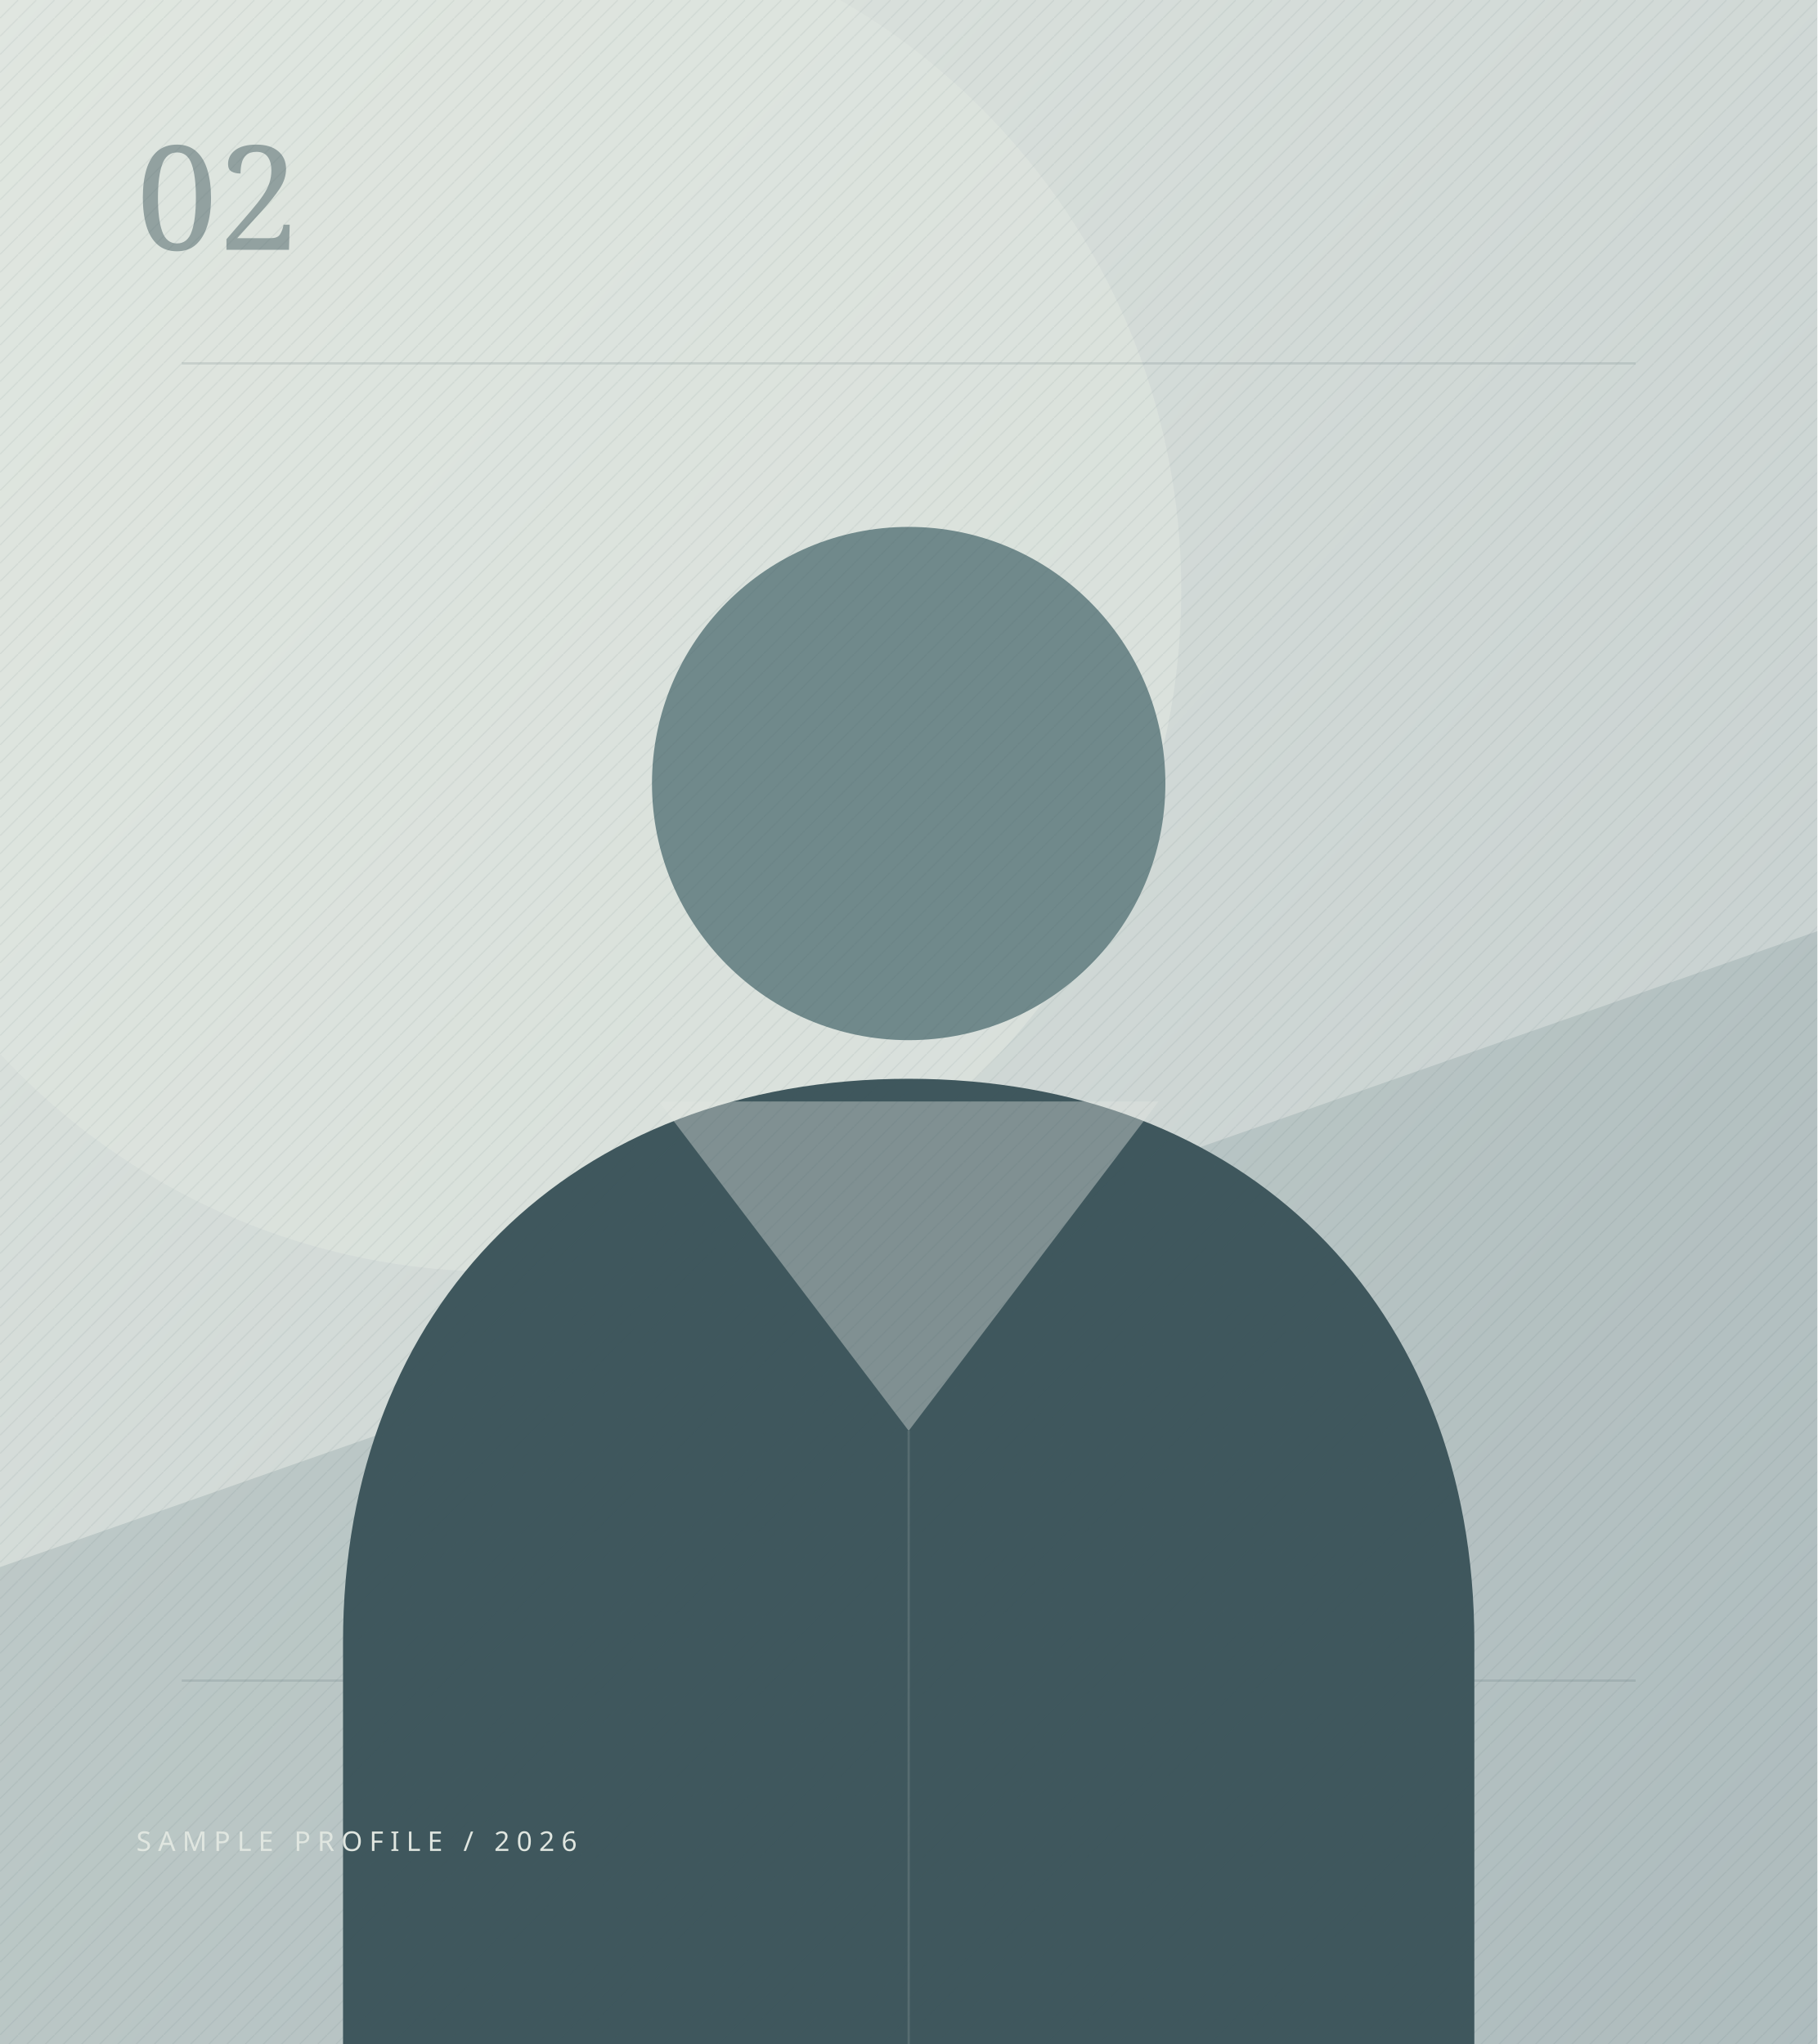
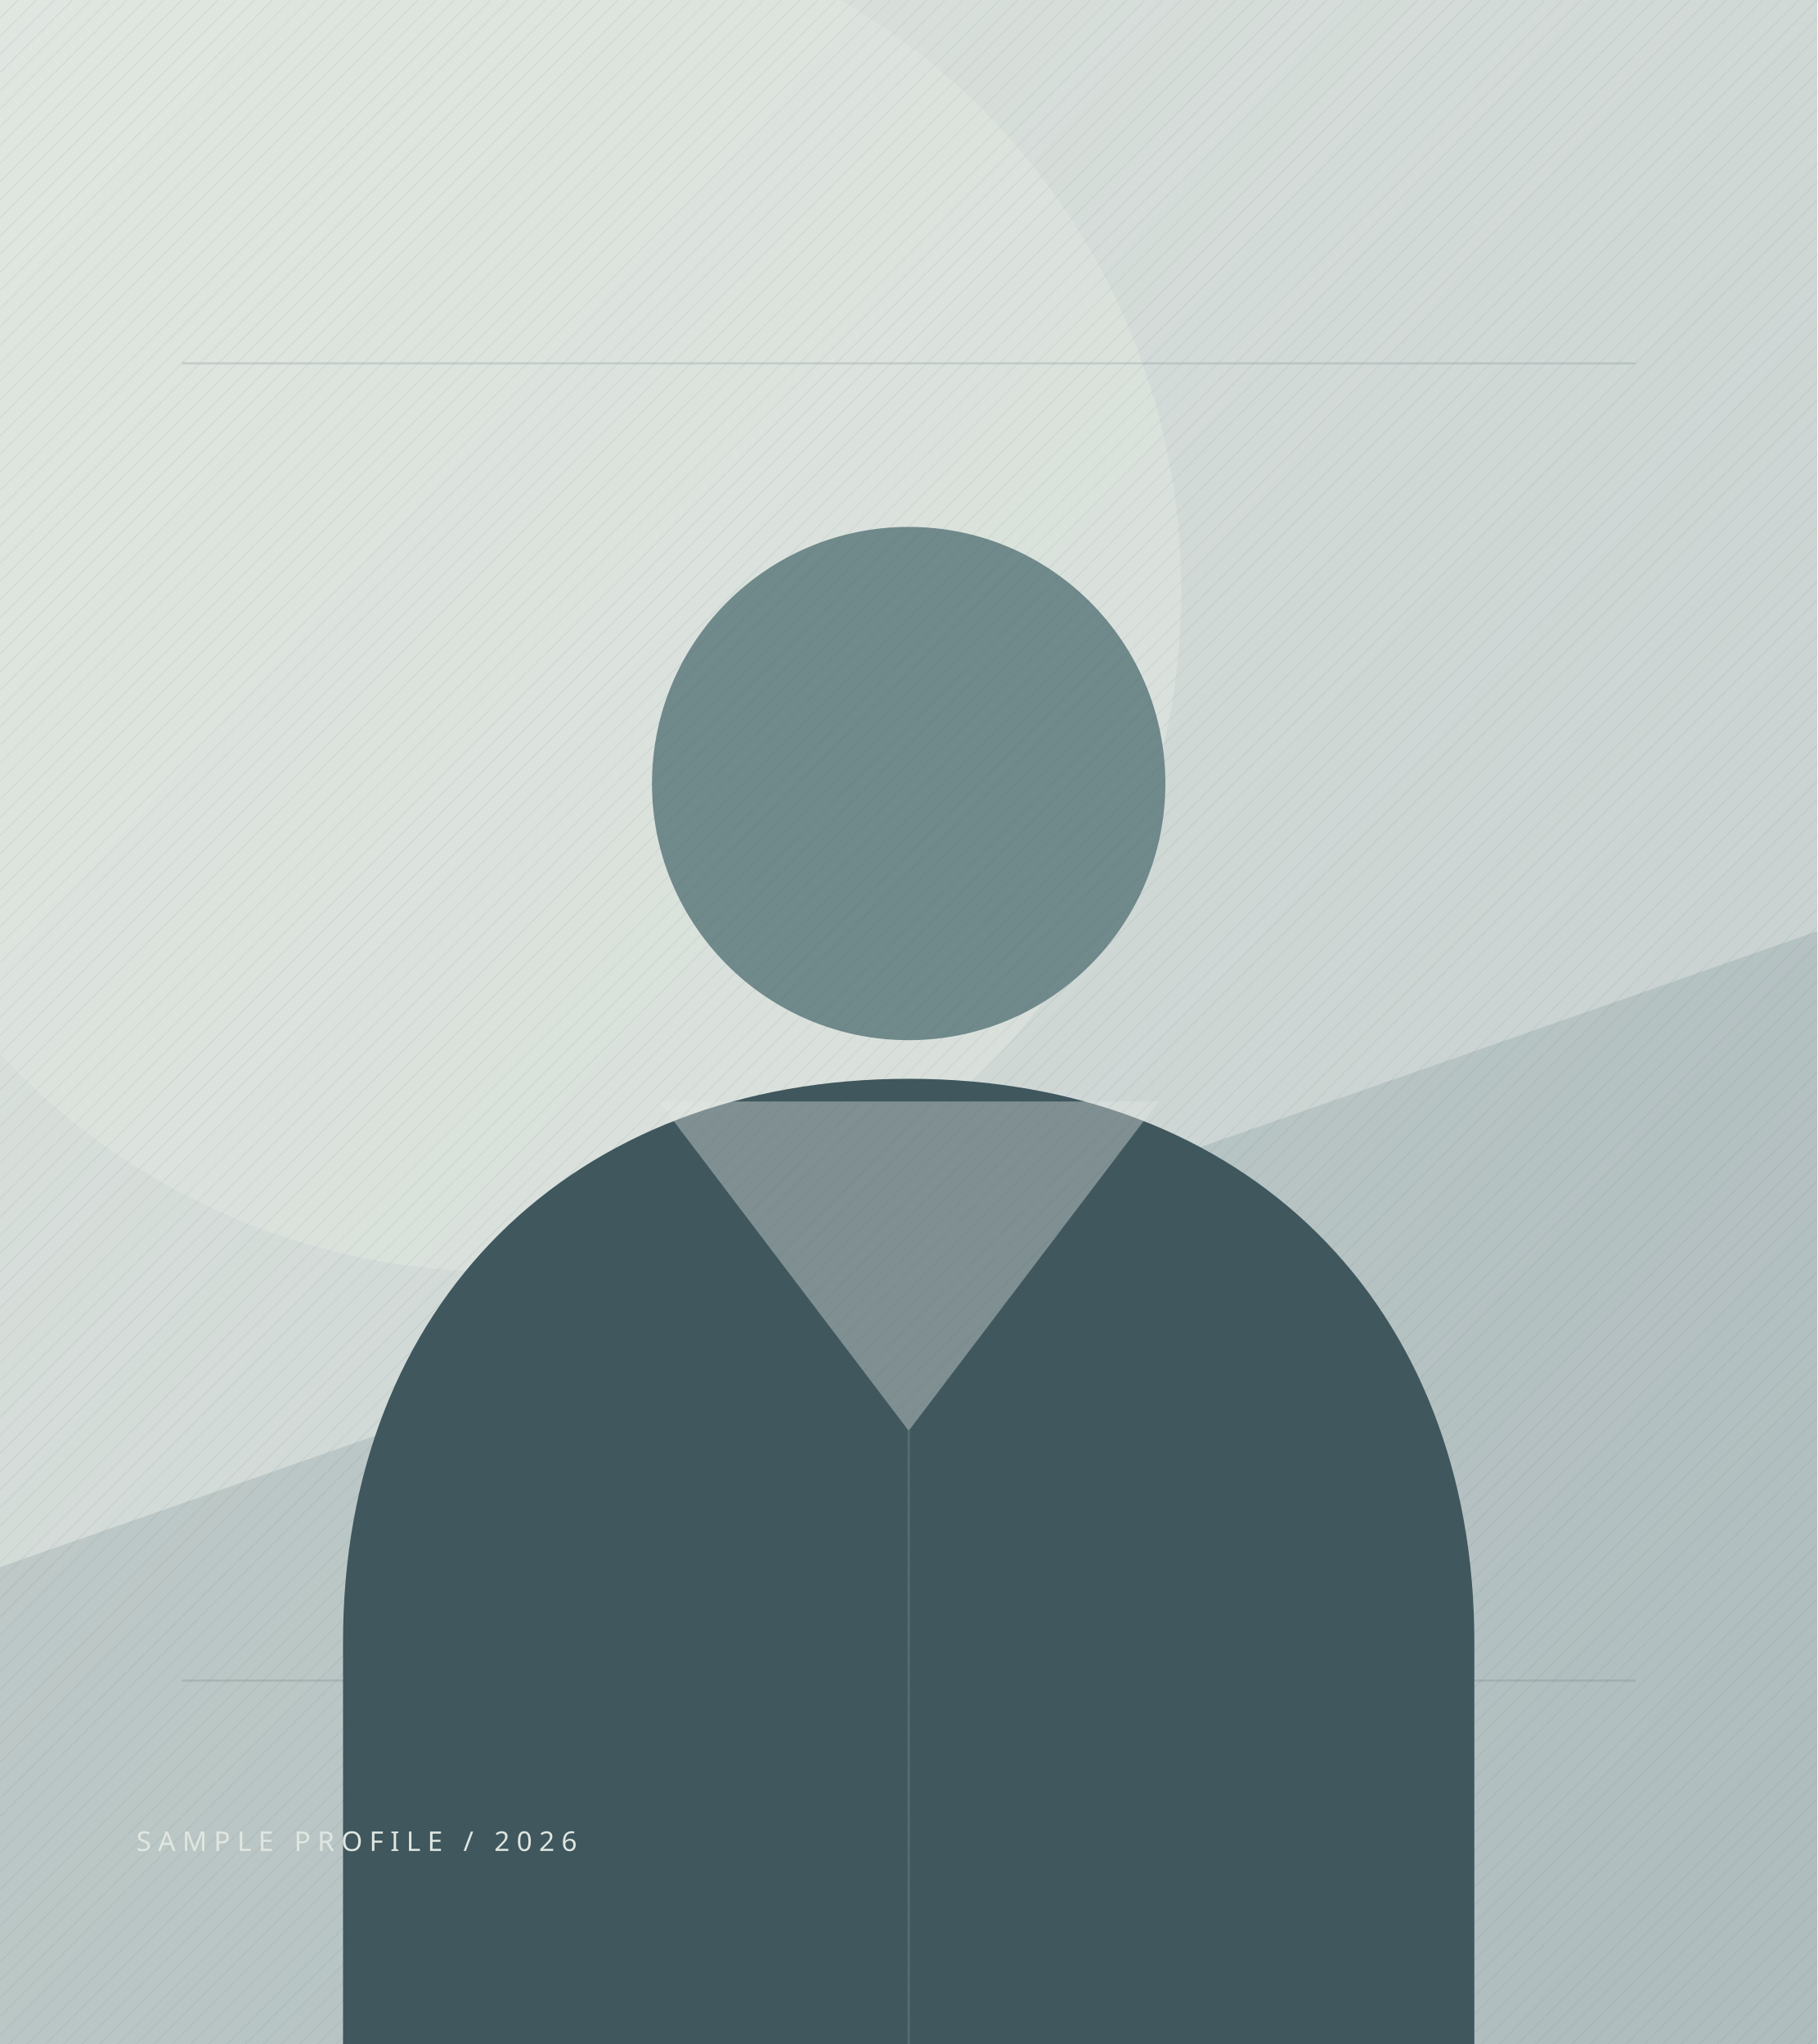
<svg xmlns="http://www.w3.org/2000/svg" viewBox="0 0 800 900">
  <defs>
    <linearGradient id="bg" x2="1" y2="1">
      <stop stop-color="#e0e6e0" />
      <stop offset="1" stop-color="#c1cbcc" />
    </linearGradient>
    <pattern id="lines" width="8" height="8" patternUnits="userSpaceOnUse">
      <path d="M0 8L8 0" stroke="#3f575d" stroke-width=".5" opacity=".08" />
    </pattern>
  </defs>
  <rect width="800" height="900" fill="url(#bg)" />
  <circle cx="220" cy="260" r="300" fill="#e0e6e0" opacity=".6" />
  <path d="M0 690L800 410V900H0Z" fill="#70898b" opacity=".23" />
-   <text x="60" y="110" fill="#3f575d" font-family="Georgia,serif" font-size="64" opacity=".48">02</text>
  <path d="M80 160H720M80 740H720" stroke="#3f575d" opacity=".15" />
  <circle cx="400" cy="345" r="113" fill="#70898b" />
  <path d="M151 900V723c0-149 101-248 249-248s249 99 249 248v177" fill="#3f575d" />
  <path d="M290 485L400 630 510 485" fill="#e0e6e0" opacity=".4" />
  <path d="M400 630V900" stroke="#e0e6e0" opacity=".15" />
  <rect width="800" height="900" fill="url(#lines)" />
  <text x="60" y="815" fill="#e0e6e0" font-size="12" letter-spacing="3" font-family="sans-serif">SAMPLE PROFILE / 2026</text>
</svg>
